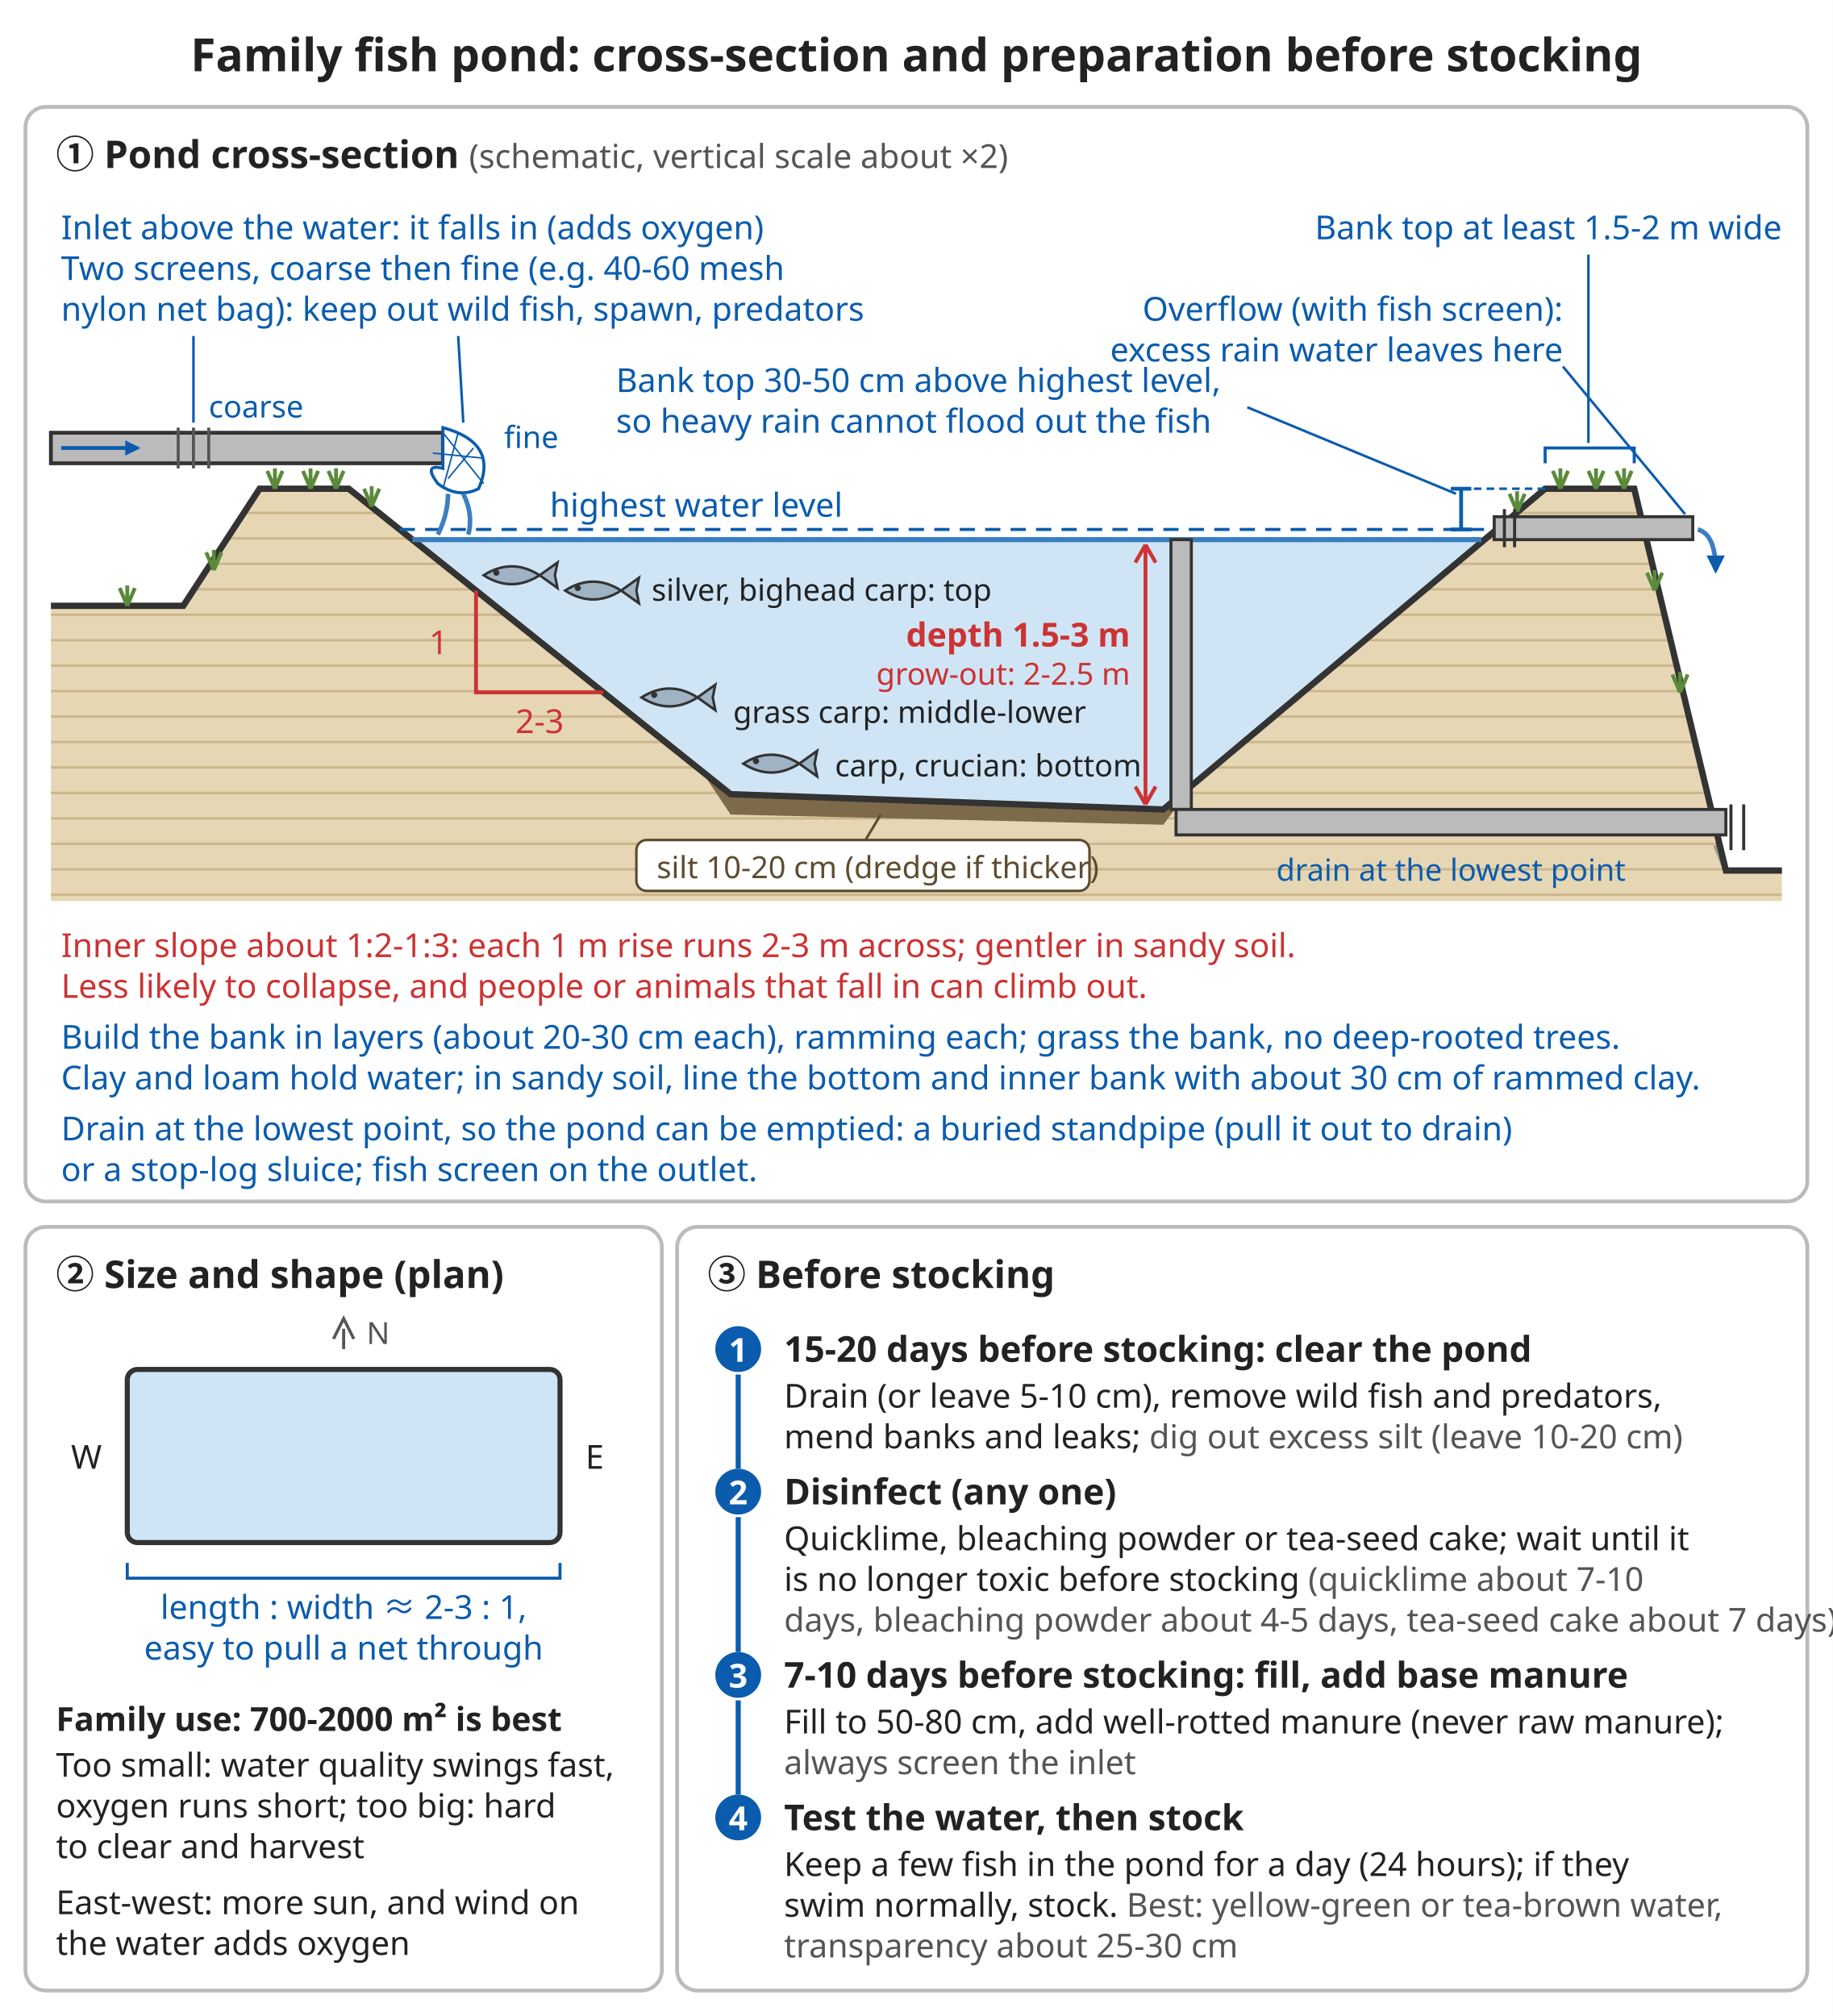
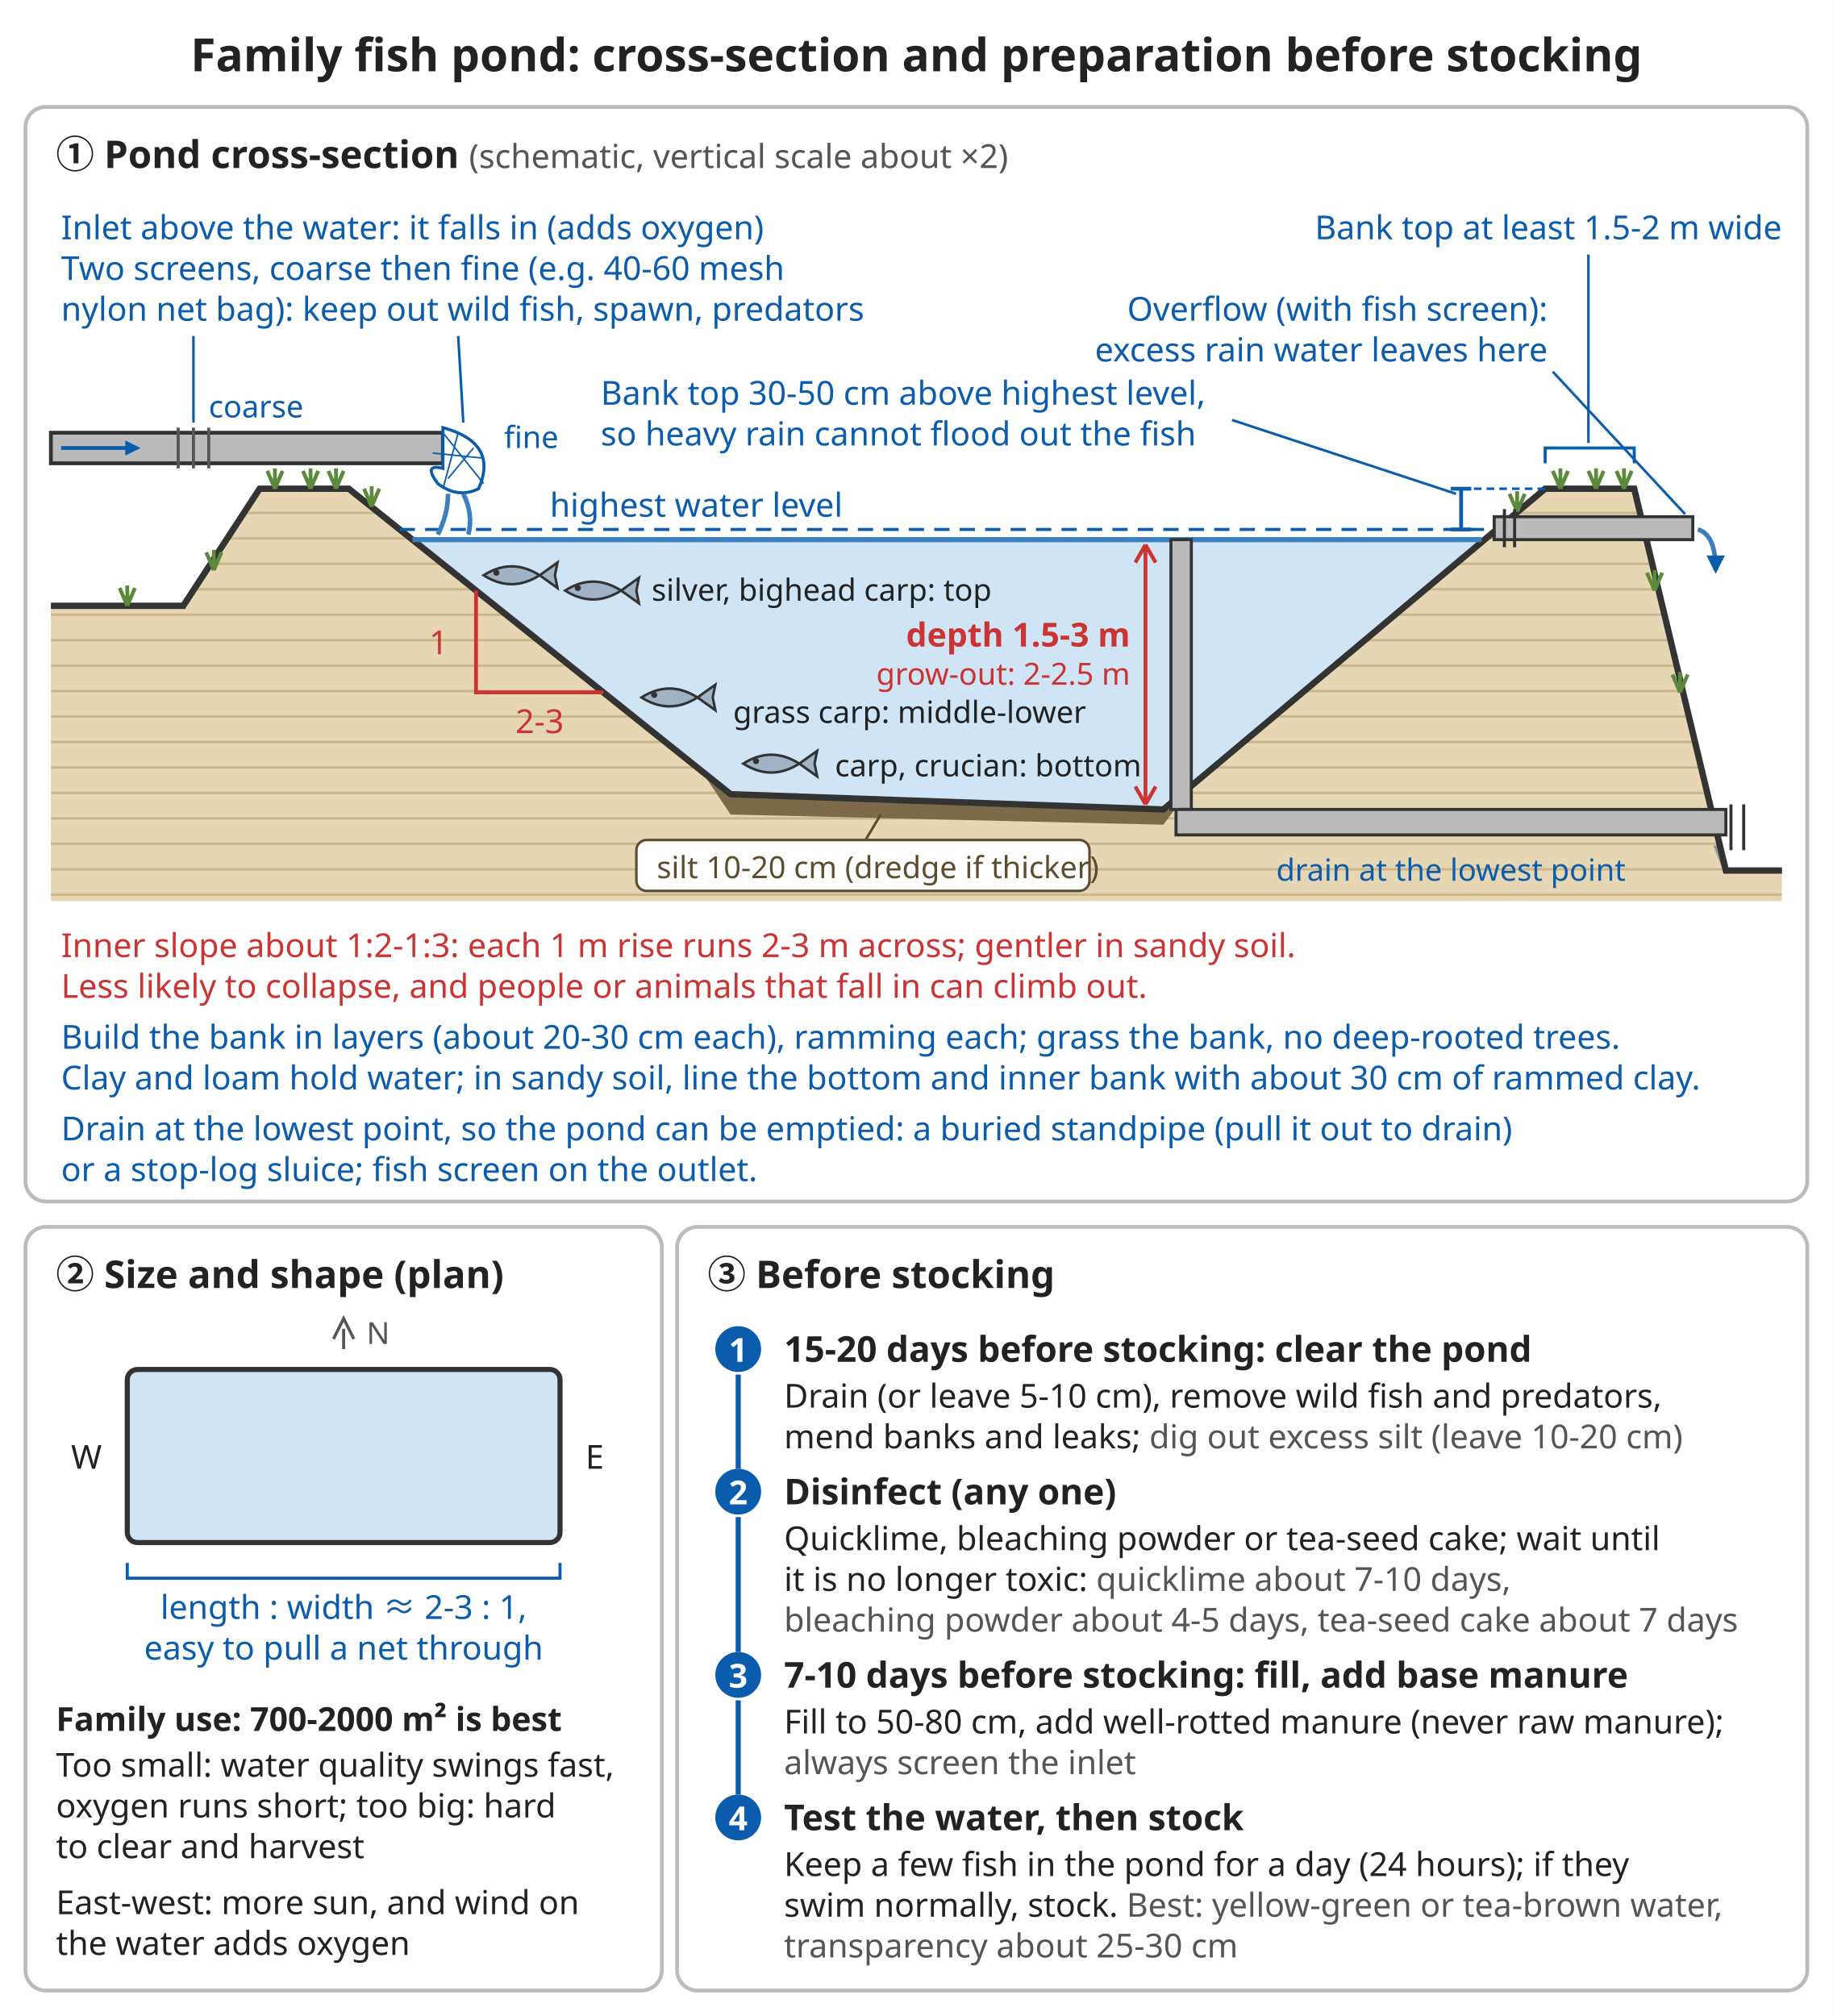
<svg xmlns="http://www.w3.org/2000/svg" viewBox="0 0 720 792" width="720" height="792" role="img" aria-label="Cross-section of a family fish pond and preparation before stocking. Water depth 1.5-3 m, grow-out ponds usually 2-2.5 m; silt on the bottom 10-20 cm, dredge if thicker; bank top at least 1.5-2 m wide, inner slope about 1:2-1:3 (for every 1 m rise, 2-3 m across), bank top 30-50 cm above the highest water level, built up and rammed in layers (each about 20-30 cm), grass planted on the bank to protect it, no deep-rooted trees; the inlet is above the water surface so water falls into the pond and picks up oxygen, with two screens (coarse then fine, such as a 40-60 mesh nylon net bag); the drain is at the lowest point of the bottom so the pond can be emptied, using a buried standpipe or a stop-log sluice, with a fish screen on the outlet; an overflow with a fish screen at the highest water level. Polyculture: silver and bighead carp in the upper layer, grass carp in the middle to lower layers, common and crucian carp at the bottom. For a family's own use, a pond of 700-2000 m² is best, rectangular, length to width about 2-3:1, running east-west. 15-20 days before stocking, drain the pond (or leave 5-10 cm), remove wild fish, repair the banks, remove silt (leave 10-20 cm), and disinfect with quicklime, bleaching powder or tea-seed cake; quicklime stops being toxic after about 7-10 days; 7-10 days before stocking, fill to 50-80 cm and add well-rotted organic manure; test the water for a day (24 hours) and stock if the test fish are normal; stock when the water is yellow-green or tea-brown with a transparency of about 25-30 cm.">
  <rect width="100%" height="100%" fill="#fff" />
  <defs>
    <marker id="arB" viewBox="0 0 10 10" refX="8" refY="5" markerWidth="4" markerHeight="4" orient="auto">
      <path d="M0,0 L10,5 L0,10 Z" fill="#0b5cad" />
    </marker>
    <marker id="arR" viewBox="0 0 10 10" refX="8" refY="5" markerWidth="4" markerHeight="4" orient="auto">
      <path d="M0,0 L10,5 L0,10 Z" fill="#c33" />
    </marker>
    <g id="fish">
      <path d="M0,0 Q11,-7 22,0 Q11,7 0,0 Z M22,0 L29,-5 L28,0 L29,5 Z" fill="#9fb3c4" stroke="#333" stroke-width="1" />
      <circle cx="5" cy="-1" r="1.2" fill="#333" />
    </g>
    <path id="grass" d="M0,0 l-3,-7 M0,0 l0,-8 M0,0 l3,-7" stroke="#5a8a3a" stroke-width="1.5" fill="none" />
    <pattern id="layers" width="20" height="10" patternUnits="userSpaceOnUse">
      <rect width="20" height="10" fill="#e6d6b4" />
      <path d="M0,9.5 H20" stroke="#cdb88e" stroke-width="1" />
    </pattern>
  </defs>
  <g font-family="'Noto Sans','Noto Sans CJK SC',Arial,sans-serif" font-size="14" fill="#222">
    <text x="360" y="28" font-size="18" font-weight="bold" text-anchor="middle">Family fish pond: cross-section and preparation before stocking</text>
    <g transform="translate(10,42)">
      <rect width="700" height="430" rx="8" fill="none" stroke="#bbb" stroke-width="1.5" />
      <text x="12" y="24" font-size="15" font-weight="bold">① Pond cross-section <tspan font-size="13" font-weight="normal" fill="#555">(schematic, vertical scale about ×2)</tspan>
      </text>
      <path d="M10,196 H62 L92,150 H127 L277,270 L447,276 L597,150 H632 L668,300 H690 V312 H10 Z" fill="url(#layers)" stroke="none" />
      <path d="M664,290 L668,300 H690" fill="none" stroke="#999" stroke-width="2" />
      <path d="M152,170 L277,270 L447,276 L572,170 Z" fill="#cfe5f5" />
      <path d="M265,260 L277,270 L447,276 L459,266 L447,282 L277,278 Z" fill="#7d6a4a" />
      <path d="M277,270 L447,276" stroke="#5e4c30" stroke-width="1" />
      <path d="M10,196 H62 L92,150 H127 L277,270 L447,276 L597,150 H632 L668,300 H690" fill="none" stroke="#333" stroke-width="2.5" />
      <path d="M152,170 H572" stroke="#3a7fc0" stroke-width="2" />
      <path d="M147,166 H577" stroke="#0b5cad" stroke-width="1.2" stroke-dasharray="6 4" />
      <text x="206" y="161" font-size="13" fill="#0b5cad">highest water level</text>
      <use href="#grass" x="98" y="150" />
      <use href="#grass" x="112" y="150" />
      <use href="#grass" x="122" y="150" />
      <use href="#grass" x="136" y="157" />
      <use href="#grass" x="603" y="150" />
      <use href="#grass" x="617" y="150" />
      <use href="#grass" x="628" y="150" />
      <use href="#grass" x="586" y="159" />
      <use href="#grass" x="640" y="190" />
      <use href="#grass" x="650" y="230" />
      <use href="#grass" x="74" y="182" />
      <use href="#grass" x="40" y="196" />
      <rect x="10" y="128" width="154" height="12" fill="#bbb" stroke="#333" stroke-width="1.5" />
      <path d="M60,126 V142 M66,126 V142 M72,126 V142" stroke="#555" stroke-width="1.2" />
      <path d="M164,126 Q186,132 178,150 Q170,154 162,148 Q156,140 164,142 Z" fill="#fff" stroke="#0b5cad" stroke-width="1.2" />
      <path d="M164,128 L180,148 M170,128 L164,150 M176,134 L166,146 M160,136 L180,138" stroke="#0b5cad" stroke-width="0.6" />
      <path d="M172,152 Q176,160 174,168 M166,152 Q166,160 162,168" fill="none" stroke="#3a7fc0" stroke-width="1.8" />
      <path d="M14,134 H44" stroke="#0b5cad" stroke-width="1.5" marker-end="url(#arB)" />
      <rect x="577" y="161" width="78" height="9" fill="#bbb" stroke="#333" stroke-width="1.2" />
      <path d="M581,158 V173 M585,158 V173" stroke="#333" stroke-width="1.2" />
      <path d="M657,166 Q664,168 664,182" fill="none" stroke="#3a7fc0" stroke-width="1.8" marker-end="url(#arB)" />
      <rect x="450" y="170" width="8" height="106" fill="#bbb" stroke="#333" stroke-width="1.2" />
      <rect x="452" y="276" width="216" height="10" fill="#bbb" stroke="#333" stroke-width="1.2" />
      <path d="M670,274 V292 M675,274 V292" stroke="#333" stroke-width="1.2" />
      <use href="#fish" x="180" y="184" />
      <use href="#fish" x="212" y="190" />
      <text x="246" y="194" font-size="12">silver, bighead carp: top</text>
      <use href="#fish" x="242" y="232" />
      <text x="278" y="242" font-size="12">grass carp: middle-lower</text>
      <use href="#fish" x="282" y="258" />
      <text x="318" y="263" font-size="12">carp, crucian: bottom</text>
      <path d="M440,172 V274 M440,172 l-4,7 M440,172 l4,7 M440,274 l-4,-7 M440,274 l4,-7" fill="none" stroke="#c33" stroke-width="1.5" />
      <text x="434" y="212" font-size="13" fill="#c33" font-weight="bold" text-anchor="end">depth 1.5-3 m</text>
      <text x="434" y="227" font-size="12" fill="#c33" text-anchor="end">grow-out: 2-2.5 m</text>
      <path d="M177,190 V230 H227" fill="none" stroke="#c33" stroke-width="1.5" />
      <text x="166" y="215" font-size="13" fill="#c33" text-anchor="end">1</text>
      <text x="202" y="246" font-size="13" fill="#c33" text-anchor="middle">2-3</text>
      <path d="M597,140 V134 H632 V140" fill="none" stroke="#0b5cad" stroke-width="1.2" />
      <path d="M597,150 H560" stroke="#0b5cad" stroke-width="1" stroke-dasharray="3 2" />
      <path d="M564,150 V166" stroke="#0b5cad" stroke-width="1.5" />
      <path d="M560,150 h8 M560,166 h8" stroke="#0b5cad" stroke-width="1.5" />
      <g font-size="13" fill="#0b5cad">
        <text x="14" y="52">Inlet above the water: it falls in (adds oxygen)</text>
        <text x="14" y="68">Two screens, coarse then fine (e.g. 40-60 mesh</text>
        <text x="14" y="84">nylon net bag): keep out wild fish, spawn, predators</text>
        <line x1="66" y1="90" x2="66" y2="124" stroke="#0b5cad" stroke-width="1" />
        <line x1="170" y1="90" x2="172" y2="124" stroke="#0b5cad" stroke-width="1" />
        <text x="690" y="52" text-anchor="end">Bank top at least 1.5-2 m wide</text>
        <line x1="614" y1="58" x2="614" y2="132" stroke="#0b5cad" stroke-width="1" />
-         <text x="604" y="84" text-anchor="end">Overflow (with fish screen):</text>
-         <text x="604" y="100" text-anchor="end">excess rain water leaves here</text>
-         <line x1="604" y1="102" x2="652" y2="160" stroke="#0b5cad" stroke-width="1" />
-         <text x="232" y="112">Bank top 30-50 cm above highest level,</text>
-         <text x="232" y="128">so heavy rain cannot flood out the fish</text>
-         <line x1="480" y1="118" x2="562" y2="152" stroke="#0b5cad" stroke-width="1" />
+         <text x="598" y="84" text-anchor="end">Overflow (with fish screen):</text>
+         <text x="598" y="100" text-anchor="end">excess rain water leaves here</text>
+         <line x1="600" y1="104" x2="652" y2="160" stroke="#0b5cad" stroke-width="1" />
+         <text x="226" y="117">Bank top 30-50 cm above highest level,</text>
+         <text x="226" y="133">so heavy rain cannot flood out the fish</text>
+         <line x1="474" y1="123" x2="562" y2="152" stroke="#0b5cad" stroke-width="1" />
        <text x="72" y="122" font-size="12">coarse</text>
        <text x="188" y="134" font-size="12">fine</text>
      </g>
      <g font-size="13">
        <rect x="240" y="288" width="178" height="20" rx="4" fill="#fff" stroke="#5e4c30" stroke-width="1" />
        <text x="248" y="303" font-size="12" fill="#5e4c30">silt 10-20 cm (dredge if thicker)</text>
        <line x1="330" y1="288" x2="336" y2="278" stroke="#5e4c30" stroke-width="1" />
        <text x="560" y="304" font-size="12" fill="#0b5cad" text-anchor="middle">drain at the lowest point</text>
        <text x="14" y="334" fill="#c33">Inner slope about 1:2-1:3: each 1 m rise runs 2-3 m across; gentler in sandy soil.</text>
        <text x="14" y="350" fill="#c33">Less likely to collapse, and people or animals that fall in can climb out.</text>
        <text x="14" y="370" fill="#0b5cad">Build the bank in layers (about 20-30 cm each), ramming each; grass the bank, no deep-rooted trees.</text>
        <text x="14" y="386" fill="#0b5cad">Clay and loam hold water; in sandy soil, line the bottom and inner bank with about 30 cm of rammed clay.</text>
        <text x="14" y="406" fill="#0b5cad">Drain at the lowest point, so the pond can be emptied: a buried standpipe (pull it out to drain)</text>
        <text x="14" y="422" fill="#0b5cad">or a stop-log sluice; fish screen on the outlet.</text>
      </g>
    </g>
    <g transform="translate(10,482)">
      <rect width="250" height="300" rx="8" fill="none" stroke="#bbb" stroke-width="1.5" />
      <text x="12" y="24" font-size="15" font-weight="bold">② Size and shape (plan)</text>
      <rect x="40" y="56" width="170" height="68" rx="4" fill="#cfe5f5" stroke="#333" stroke-width="2" />
      <text x="30" y="95" font-size="13" text-anchor="end">W</text>
      <text x="220" y="95" font-size="13">E</text>
      <path d="M125,48 V40 M121,44 L125,36 L129,44" fill="none" stroke="#555" stroke-width="1.2" />
      <text x="134" y="46" font-size="12" fill="#555">N</text>
      <path d="M40,132 V138 H210 V132" fill="none" stroke="#0b5cad" stroke-width="1.2" />
      <text x="125" y="154" font-size="13" fill="#0b5cad" text-anchor="middle">length : width ≈ 2-3 : 1,</text>
      <text x="125" y="170" font-size="13" fill="#0b5cad" text-anchor="middle">easy to pull a net through</text>
      <text x="12" y="198" font-size="13" font-weight="bold">Family use: 700-2000 m² is best</text>
      <text x="12" y="216" font-size="13">Too small: water quality swings fast,</text>
      <text x="12" y="232" font-size="13">oxygen runs short; too big: hard</text>
      <text x="12" y="248" font-size="13">to clear and harvest</text>
      <text x="12" y="270" font-size="13">East-west: more sun, and wind on</text>
      <text x="12" y="286" font-size="13">the water adds oxygen</text>
    </g>
    <g transform="translate(266,482)">
      <rect width="444" height="300" rx="8" fill="none" stroke="#bbb" stroke-width="1.5" />
      <text x="12" y="24" font-size="15" font-weight="bold">③ Before stocking</text>
      <circle cx="24" cy="48" r="9" fill="#0b5cad" />
      <text x="24" y="53" font-size="13" fill="#fff" text-anchor="middle" font-weight="bold">1</text>
      <line x1="24" y1="58" x2="24" y2="95" stroke="#0b5cad" stroke-width="2" />
      <text x="42" y="53" font-size="14" font-weight="bold">15-20 days before stocking: clear the pond</text>
      <text x="42" y="71" font-size="13">Drain (or leave 5-10 cm), remove wild fish and predators,</text>
      <text x="42" y="87" font-size="13">mend banks and leaks; <tspan fill="#555">dig out excess silt (leave 10-20 cm)</tspan>
      </text>
      <circle cx="24" cy="104" r="9" fill="#0b5cad" />
      <text x="24" y="109" font-size="13" fill="#fff" text-anchor="middle" font-weight="bold">2</text>
      <line x1="24" y1="114" x2="24" y2="167" stroke="#0b5cad" stroke-width="2" />
      <text x="42" y="109" font-size="14" font-weight="bold">Disinfect (any one)</text>
-       <text x="42" y="127" font-size="13">Quicklime, bleaching powder or tea-seed cake; wait until it</text>
-       <text x="42" y="143" font-size="13">is no longer toxic before stocking <tspan fill="#555">(quicklime about 7-10</tspan>
+       <text x="42" y="127" font-size="13">Quicklime, bleaching powder or tea-seed cake; wait until</text>
+       <text x="42" y="143" font-size="13">it is no longer toxic: <tspan fill="#555">quicklime about 7-10 days,</tspan>
      </text>
-       <text x="42" y="159" font-size="13" fill="#555">days, bleaching powder about 4-5 days, tea-seed cake about 7 days)</text>
+       <text x="42" y="159" font-size="13" fill="#555">bleaching powder about 4-5 days, tea-seed cake about 7 days</text>
      <circle cx="24" cy="176" r="9" fill="#0b5cad" />
      <text x="24" y="181" font-size="13" fill="#fff" text-anchor="middle" font-weight="bold">3</text>
      <line x1="24" y1="186" x2="24" y2="223" stroke="#0b5cad" stroke-width="2" />
      <text x="42" y="181" font-size="14" font-weight="bold">7-10 days before stocking: fill, add base manure</text>
      <text x="42" y="199" font-size="13">Fill to 50-80 cm, add well-rotted manure (never raw manure);</text>
      <text x="42" y="215" font-size="13" fill="#555">always screen the inlet</text>
      <circle cx="24" cy="232" r="9" fill="#0b5cad" />
      <text x="24" y="237" font-size="13" fill="#fff" text-anchor="middle" font-weight="bold">4</text>
      <text x="42" y="237" font-size="14" font-weight="bold">Test the water, then stock</text>
      <text x="42" y="255" font-size="13">Keep a few fish in the pond for a day (24 hours); if they</text>
      <text x="42" y="271" font-size="13">swim normally, stock. <tspan fill="#555">Best: yellow-green or tea-brown water,</tspan>
      </text>
      <text x="42" y="287" font-size="13" fill="#555">transparency about 25-30 cm</text>
    </g>
  </g>
</svg>
